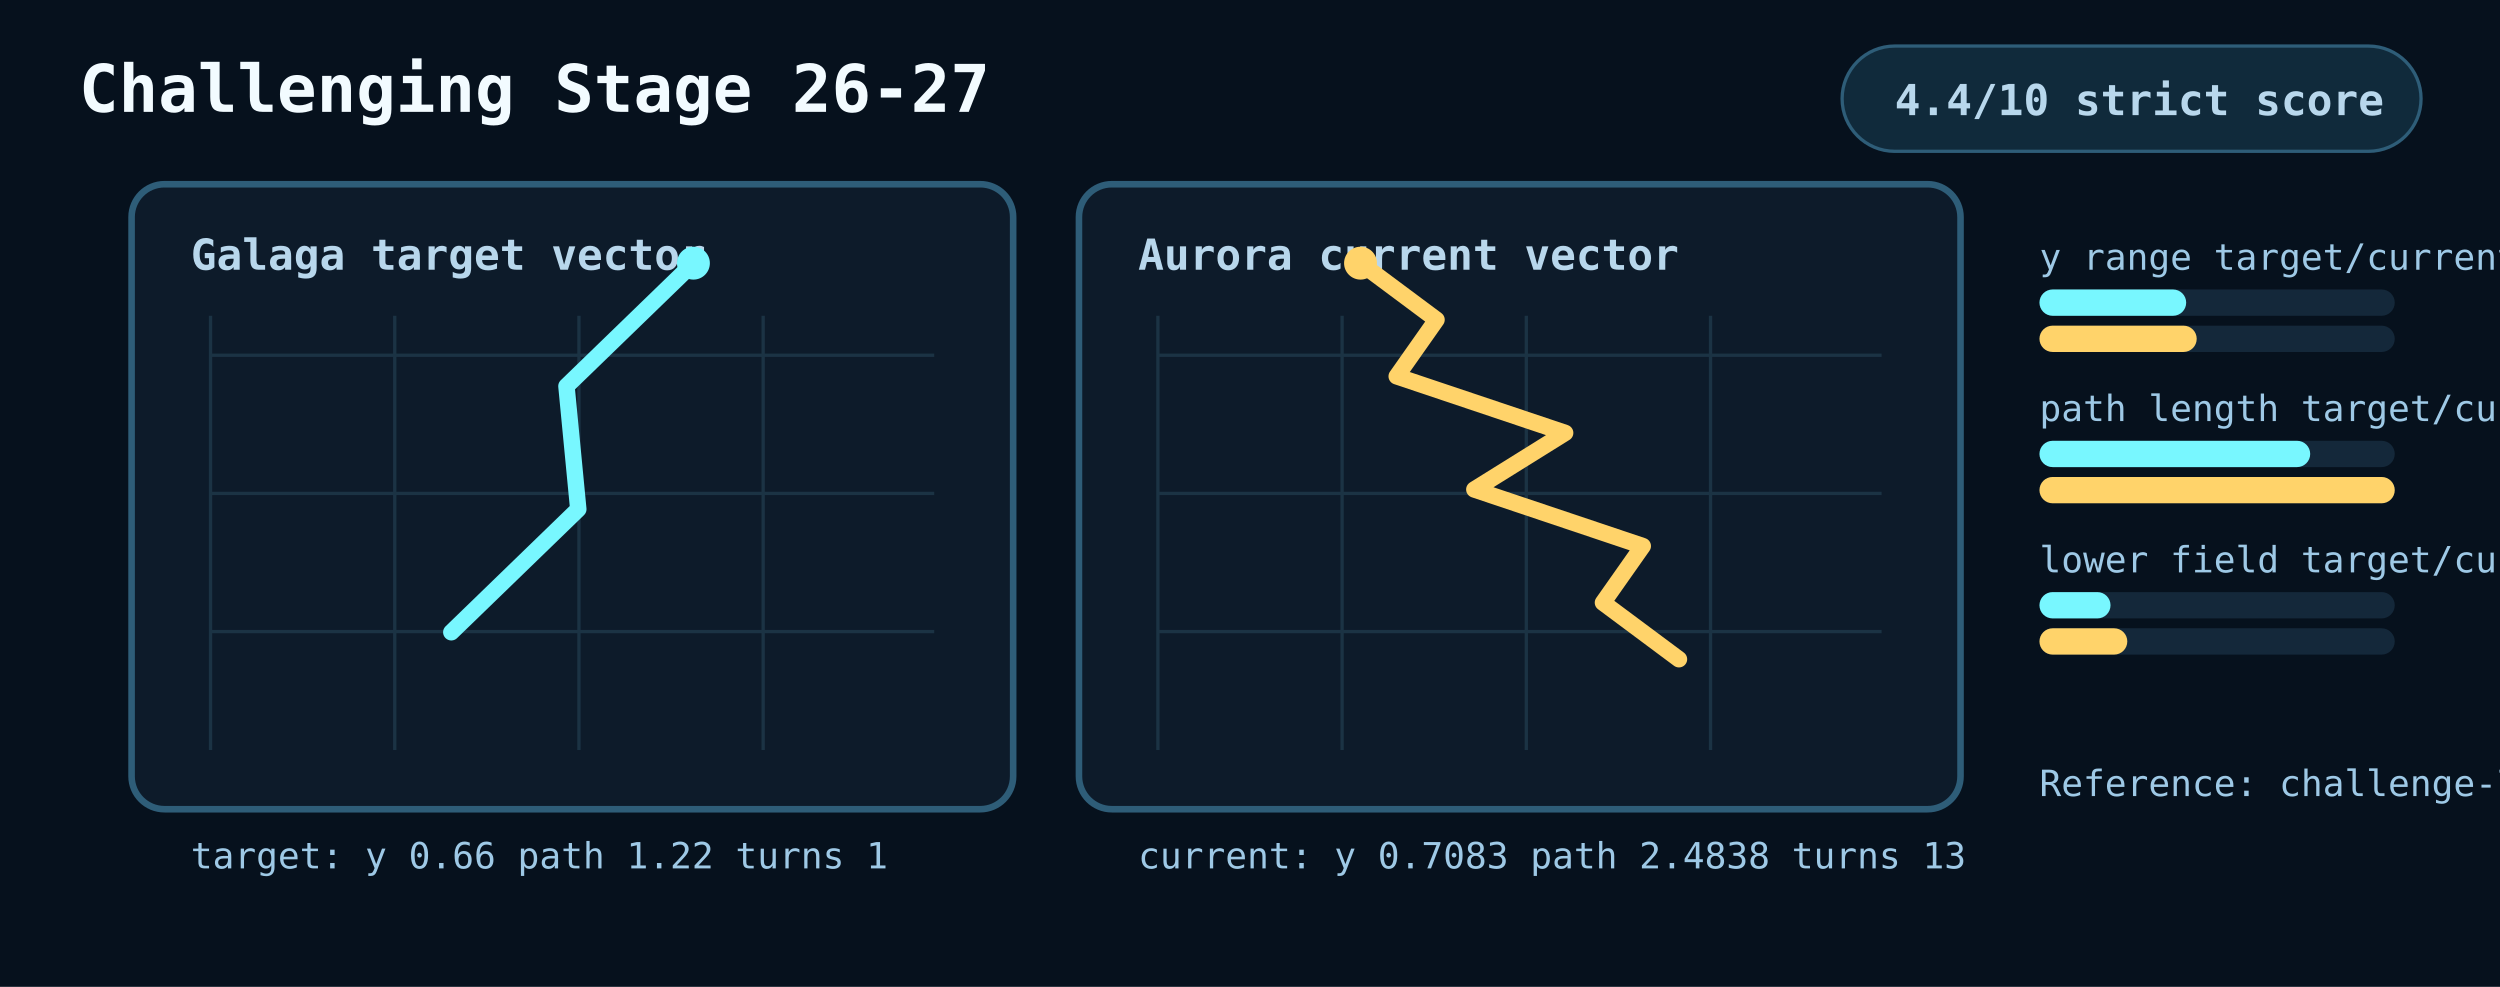
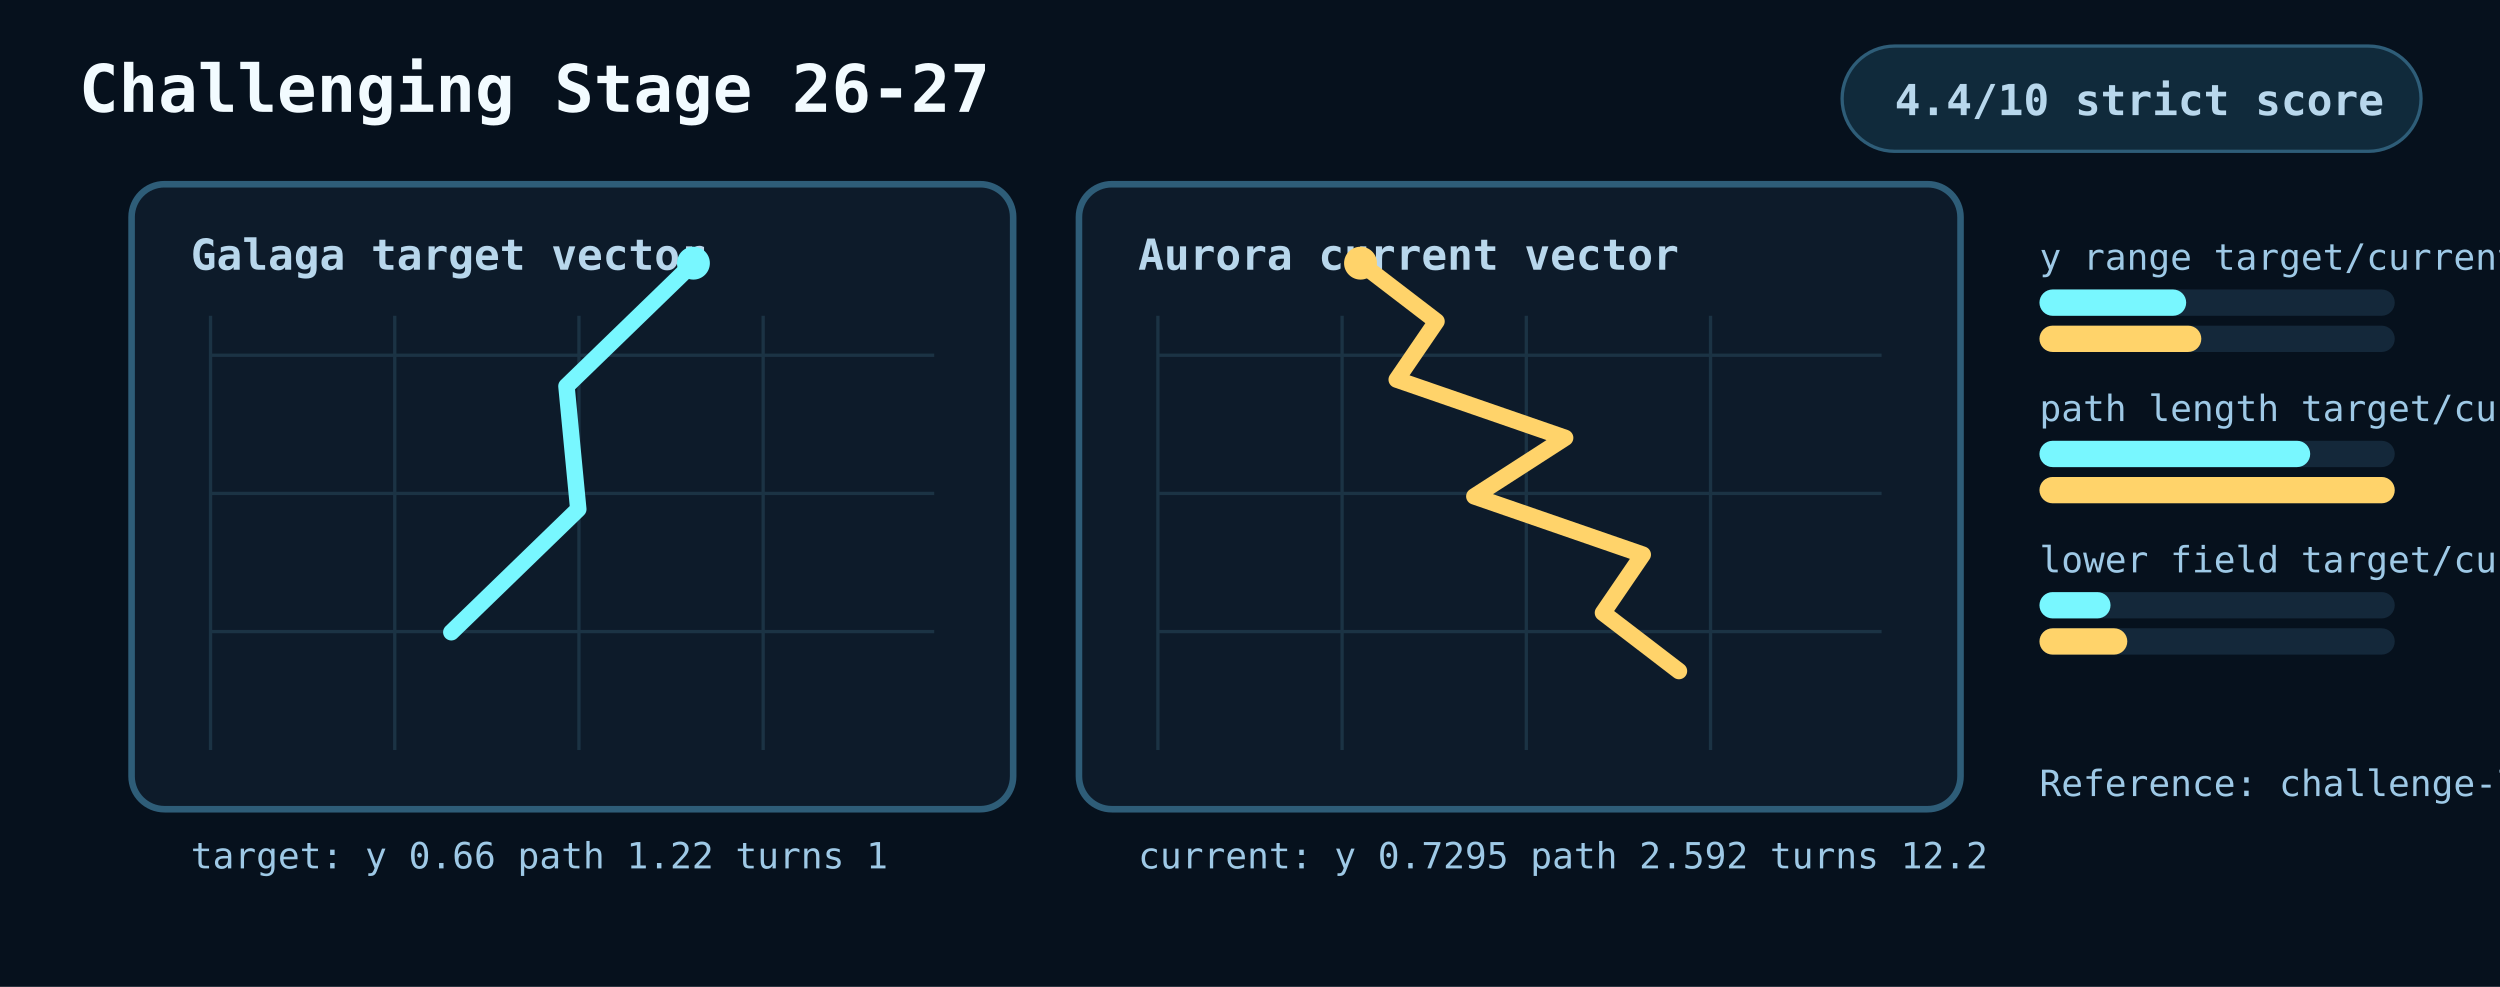
<svg xmlns="http://www.w3.org/2000/svg" width="760" height="300" viewBox="0 0 760 300" role="img" aria-labelledby="title desc">
  <style>
    .bg{fill:#06111d}.panel{fill:#0d1b2a;stroke:#2e5d78;stroke-width:2}.grid{stroke:#1b3344;stroke-width:1}.target{fill:none;stroke:#78f7ff;stroke-width:5;stroke-linecap:round;stroke-linejoin:round}.current{fill:none;stroke:#ffd36a;stroke-width:5;stroke-linecap:round;stroke-linejoin:round}.dotT{fill:#78f7ff}.dotC{fill:#ffd36a}.text{fill:#f2fbff;font:700 20px ui-monospace,Menlo,monospace}.small{fill:#b8d7ec;font:700 13px ui-monospace,Menlo,monospace}.tiny{fill:#9ec9e6;font:11px ui-monospace,Menlo,monospace}.barBg{fill:#14283a}.targetBar{fill:#78f7ff}.currentBar{fill:#ffd36a}.pill{fill:#102a3b;stroke:#2e5d78}
  </style>
  <rect class="bg" x="0" y="0" width="760" height="300" />
  <text class="text" x="24" y="34">Challenging Stage 26-27</text>
  <rect class="pill" x="560" y="14" width="176" height="32" rx="16" />
  <text class="small" x="576" y="35">4.4/10 strict score</text>
  <rect class="panel" x="40" y="56" width="268" height="190" rx="10" />
  <rect class="panel" x="328" y="56" width="268" height="190" rx="10" />
  <text class="small" x="58" y="82">Galaga target vector</text>
  <text class="small" x="346" y="82">Aurora current vector</text>
  <line class="grid" x1="64" y1="96" x2="64" y2="228" />
  <line class="grid" x1="352" y1="96" x2="352" y2="228" />
  <line class="grid" x1="120" y1="96" x2="120" y2="228" />
  <line class="grid" x1="408" y1="96" x2="408" y2="228" />
  <line class="grid" x1="176" y1="96" x2="176" y2="228" />
  <line class="grid" x1="464" y1="96" x2="464" y2="228" />
  <line class="grid" x1="232" y1="96" x2="232" y2="228" />
  <line class="grid" x1="520" y1="96" x2="520" y2="228" />
  <line class="grid" x1="64" y1="108" x2="284" y2="108" />
  <line class="grid" x1="352" y1="108" x2="572" y2="108" />
  <line class="grid" x1="64" y1="150" x2="284" y2="150" />
  <line class="grid" x1="352" y1="150" x2="572" y2="150" />
  <line class="grid" x1="64" y1="192" x2="284" y2="192" />
  <line class="grid" x1="352" y1="192" x2="572" y2="192" />
  <polyline class="target" points="210.8,80 172.2,117.4 175.8,154.8 137.2,192.2" />
-   <polyline class="current" points="413.6,80 436.7,97.2 424.6,114.4 475.8,131.6 448.2,148.8 499.4,166 487.3,183.2 510.4,200.4" />
+   <polyline class="current" points="413.6,80 436.7,97.7 424.6,115.4 475.8,133.1 448.2,150.9 499.4,168.6 487.3,186.3 510.4,204" />
  <circle class="dotT" cx="210.8" cy="80" r="5" />
  <circle class="dotC" cx="413.6" cy="80" r="5" />
  <text class="tiny" x="58" y="264">target: y 0.66 path 1.22 turns 1</text>
-   <text class="tiny" x="346" y="264">current: y 0.7083 path 2.4838 turns 13</text>
+   <text class="tiny" x="346" y="264">current: y 0.7295 path 2.592 turns 12.2</text>
  <g>
    <text x="620" y="82" class="tiny">y range target/current</text>
    <rect x="620" y="88" width="108" height="8" rx="4" class="barBg" />
    <rect x="620" y="88" width="44.6" height="8" rx="4" class="targetBar" />
    <rect x="620" y="99" width="108" height="8" rx="4" class="barBg" />
-     <rect x="620" y="99" width="47.8" height="8" rx="4" class="currentBar" />
+     <rect x="620" y="99" width="49.2" height="8" rx="4" class="currentBar" />
  </g>
  <g>
    <text x="620" y="128" class="tiny">path length target/current</text>
    <rect x="620" y="134" width="108" height="8" rx="4" class="barBg" />
    <rect x="620" y="134" width="82.3" height="8" rx="4" class="targetBar" />
    <rect x="620" y="145" width="108" height="8" rx="4" class="barBg" />
    <rect x="620" y="145" width="108" height="8" rx="4" class="currentBar" />
  </g>
  <g>
    <text x="620" y="174" class="tiny">lower field target/current</text>
    <rect x="620" y="180" width="108" height="8" rx="4" class="barBg" />
    <rect x="620" y="180" width="21.6" height="8" rx="4" class="targetBar" />
    <rect x="620" y="191" width="108" height="8" rx="4" class="barBg" />
    <rect x="620" y="191" width="26.7" height="8" rx="4" class="currentBar" />
  </g>
  <text class="tiny" x="620" y="242">Reference: challenge-7-yellow-diagonal-fan-group-4</text>
</svg>
